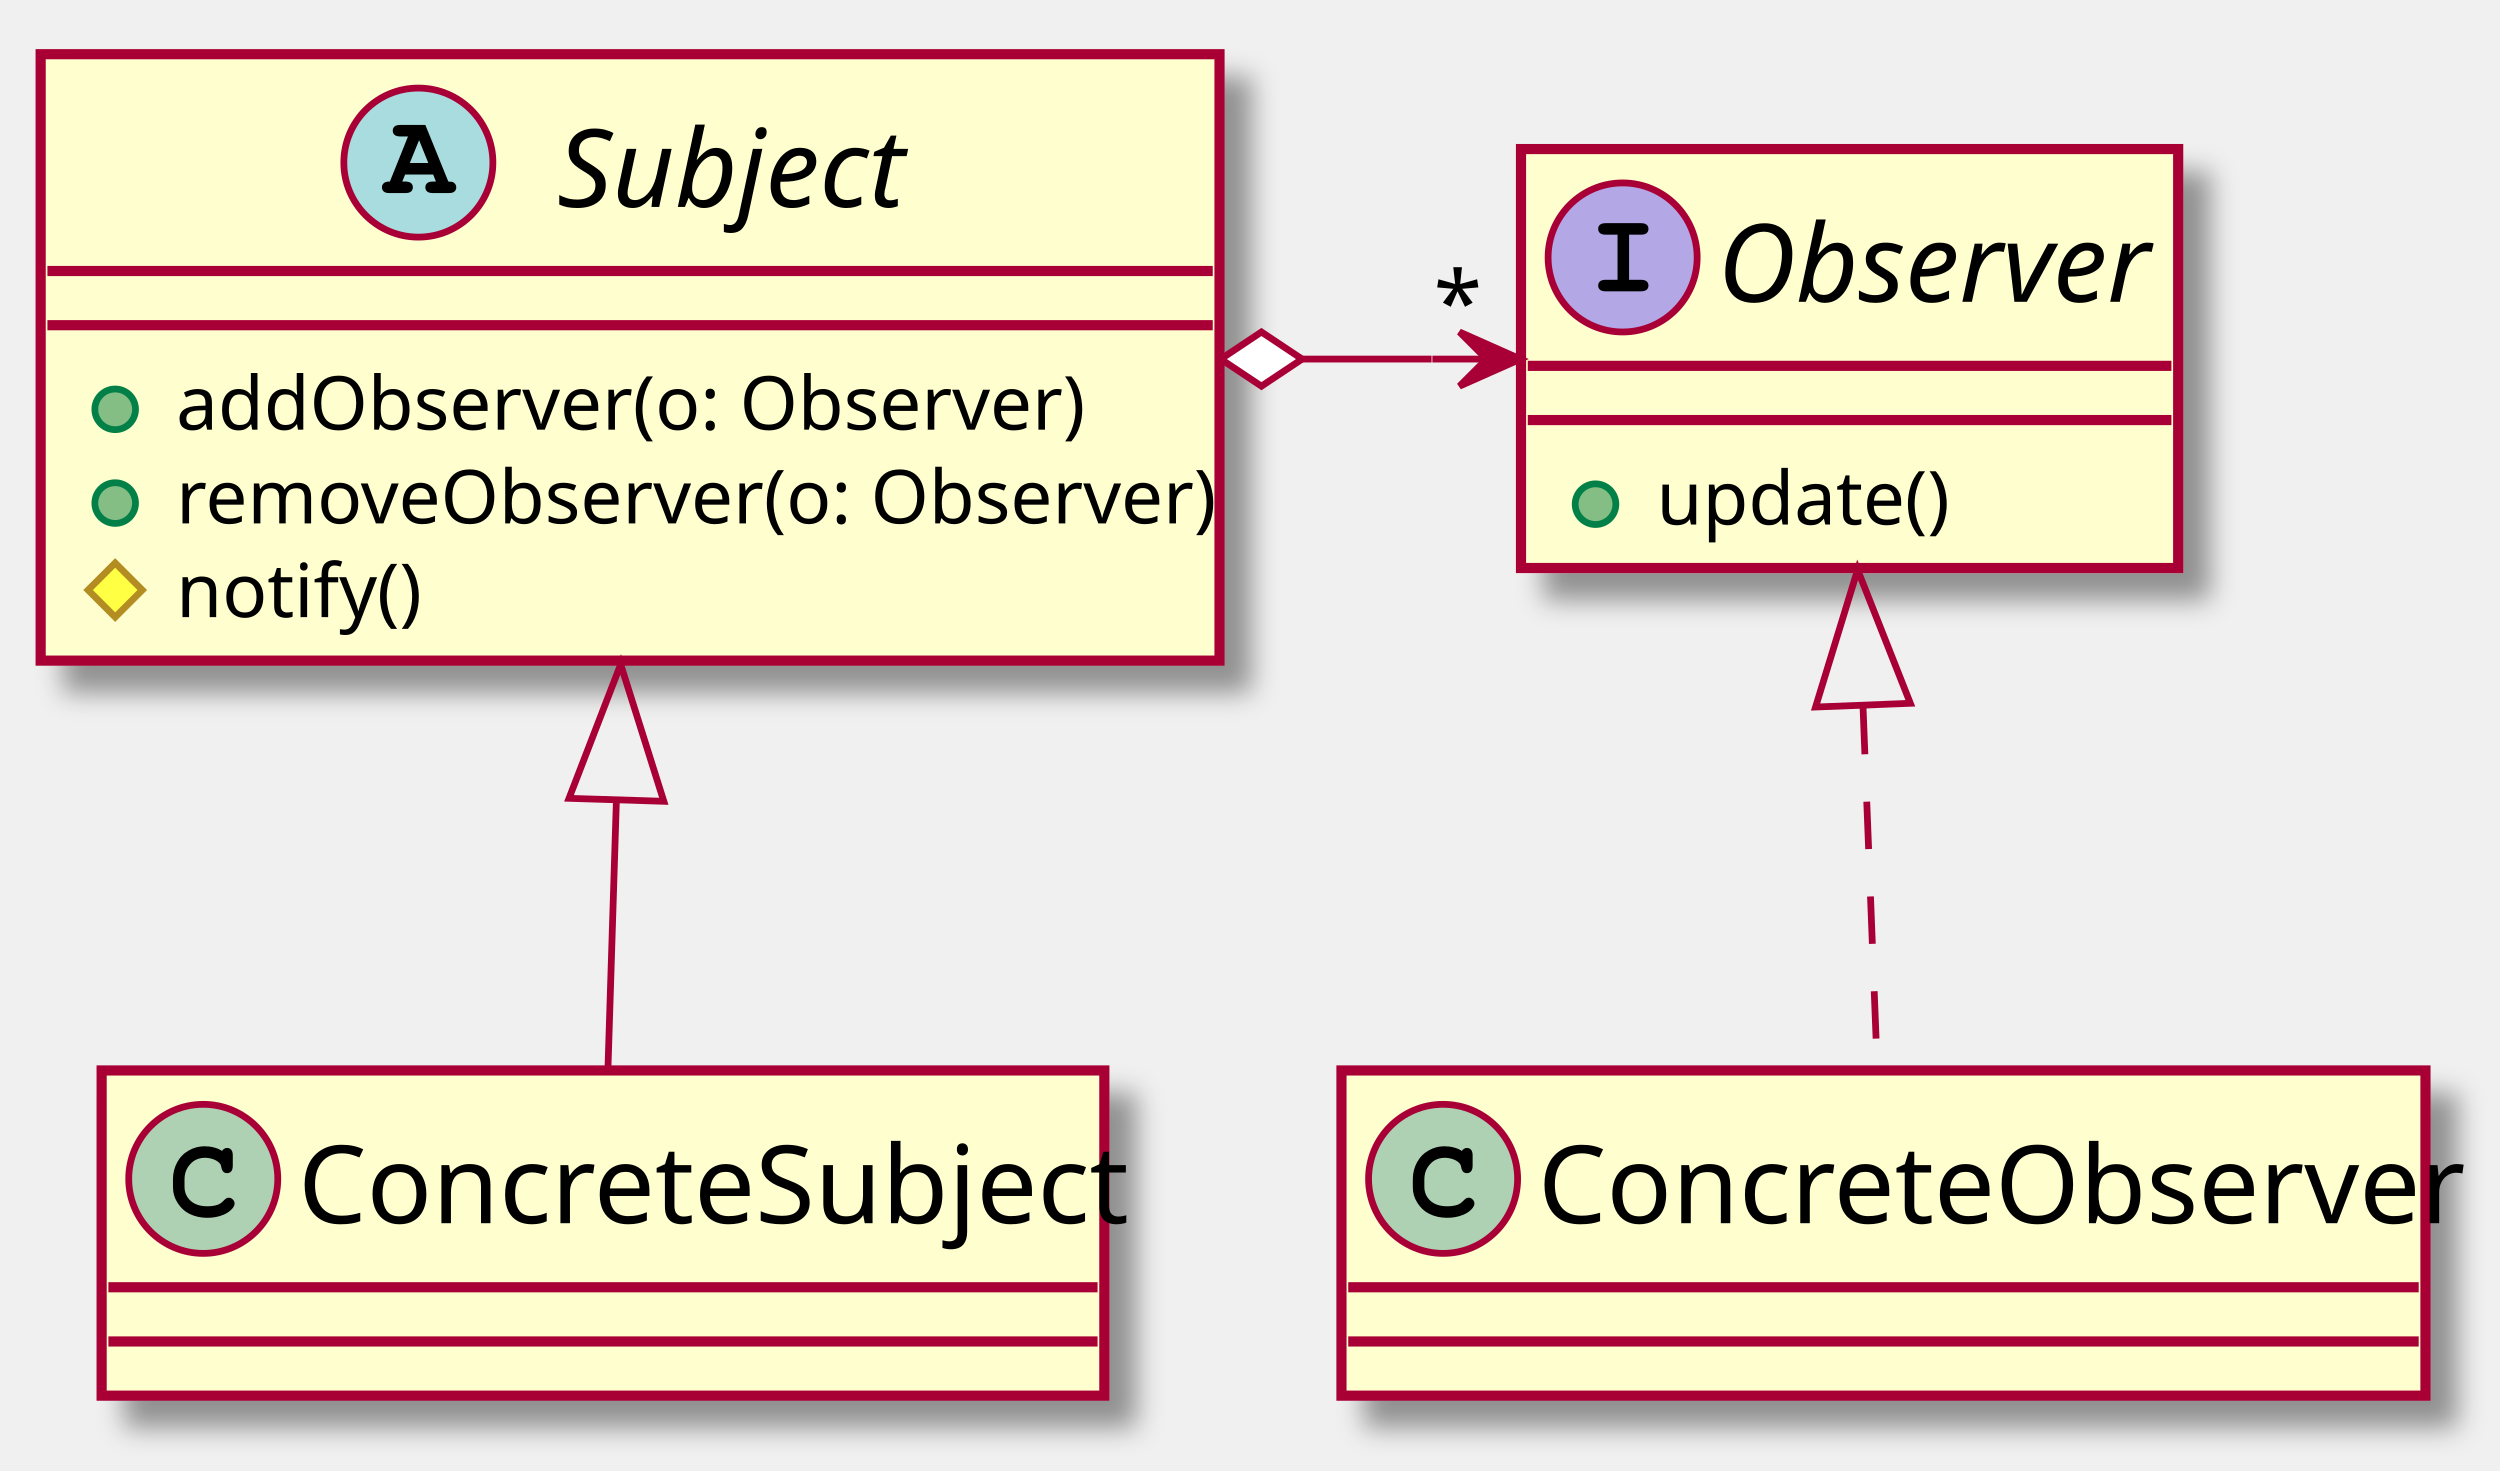
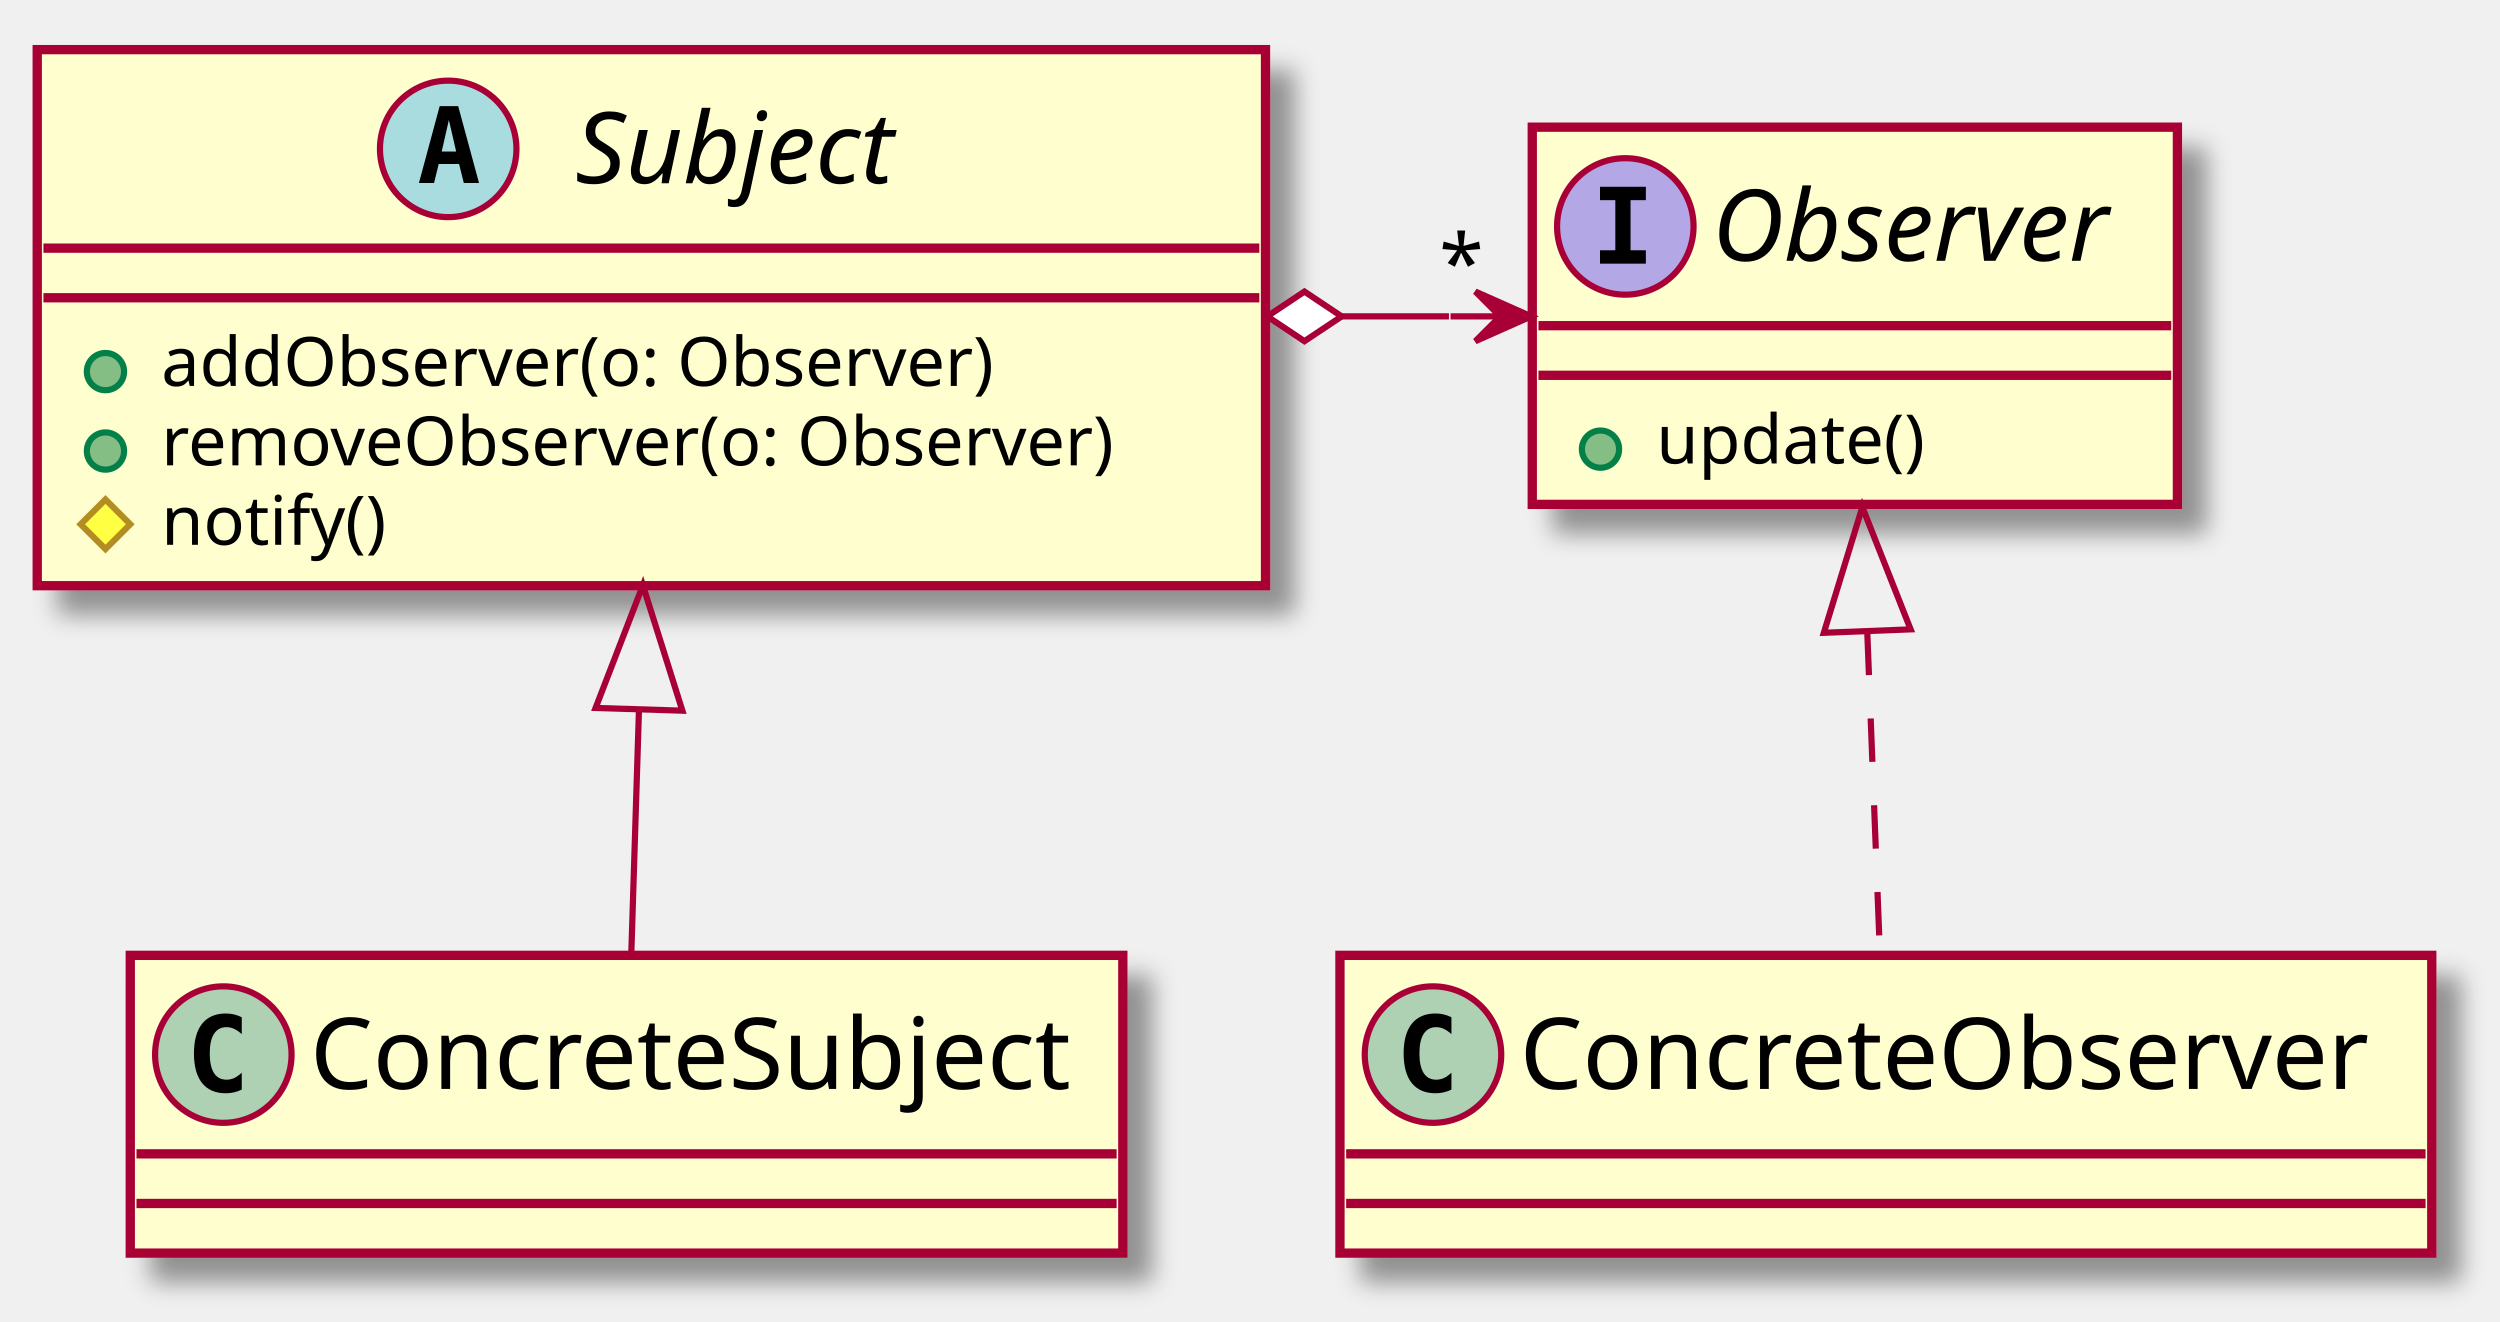
- <svg xmlns="http://www.w3.org/2000/svg" contentScriptType="application/ecmascript" contentStyleType="text/css" height="217px" preserveAspectRatio="none" style="width:369px;height:217px;" version="1.1" viewBox="0 0 369 217" width="369px" zoomAndPan="magnify">
+ <svg xmlns="http://www.w3.org/2000/svg" contentScriptType="application/ecmascript" contentStyleType="text/css" height="213px" preserveAspectRatio="none" style="width:403px;height:213px;" version="1.1" viewBox="0 0 403 213" width="403px" zoomAndPan="magnify">
  <defs>
    <filter height="300%" id="f12eozw5ifsq1m" width="300%" x="-1" y="-1">
      <feGaussianBlur result="blurOut" stdDeviation="2.0" />
      <feColorMatrix in="blurOut" result="blurOut2" type="matrix" values="0 0 0 0 0 0 0 0 0 0 0 0 0 0 0 0 0 0 .4 0" />
      <feOffset dx="4.0" dy="4.0" in="blurOut2" result="blurOut3" />
      <feBlend in="SourceGraphic" in2="blurOut3" mode="normal" />
    </filter>
  </defs>
  <g>
-     <rect fill="#FEFECE" filter="url(#f12eozw5ifsq1m)" height="89.508" id="Subject" style="stroke: #A80036; stroke-width: 1.5;" width="174" x="6" y="8" />
-     <ellipse cx="61.75" cy="24" fill="#A9DCDF" rx="11" ry="11" style="stroke: #A80036; stroke-width: 1.0;" />
-     <path d="M63.938,25.766 L59.797,25.766 L59.375,26.797 L59.797,26.797 Q60.406,26.797 60.672,27.031 Q60.938,27.266 60.938,27.656 Q60.938,28.031 60.672,28.266 Q60.406,28.5 59.797,28.5 L57.5,28.5 Q56.891,28.5 56.641,28.266 Q56.375,28.031 56.375,27.641 Q56.375,27.266 56.656,27.031 Q56.922,26.781 57.547,26.797 L60.219,20.141 L59.109,20.141 Q58.5,20.141 58.234,19.906 Q57.969,19.672 57.969,19.281 Q57.969,18.906 58.234,18.672 Q58.5,18.438 59.109,18.438 L62.781,18.438 L66.172,26.797 Q66.766,26.797 66.953,26.938 Q67.344,27.203 67.344,27.656 Q67.344,28.031 67.078,28.266 Q66.828,28.5 66.219,28.5 L63.922,28.5 Q63.312,28.5 63.047,28.266 Q62.781,28.031 62.781,27.641 Q62.781,27.266 63.047,27.031 Q63.312,26.797 63.922,26.797 L64.344,26.797 L63.938,25.766 Z M63.219,24.062 L61.859,20.688 L60.484,24.062 L63.219,24.062 Z " />
-     <text fill="#000000" font-family="sans-serif" font-size="16" font-style="italic" lengthAdjust="spacingAndGlyphs" textLength="54" x="82.25" y="30.547">Subject</text>
-     <line style="stroke: #A80036; stroke-width: 1.5;" x1="7" x2="179" y1="40" y2="40" />
-     <line style="stroke: #A80036; stroke-width: 1.5;" x1="7" x2="179" y1="48" y2="48" />
-     <ellipse cx="17" cy="60.418" fill="#84BE84" rx="3" ry="3" style="stroke: #038048; stroke-width: 1.0;" />
-     <text fill="#000000" font-family="sans-serif" font-size="11" lengthAdjust="spacingAndGlyphs" textLength="130" x="26" y="63.419">addObserver(o: Observer)</text>
-     <ellipse cx="17" cy="74.254" fill="#84BE84" rx="3" ry="3" style="stroke: #038048; stroke-width: 1.0;" />
-     <text fill="#000000" font-family="sans-serif" font-size="11" lengthAdjust="spacingAndGlyphs" textLength="148" x="26" y="77.255">removeObserver(o: Observer)</text>
-     <polygon fill="#FFFF44" points="17,83.09,21,87.09,17,91.09,13,87.09" style="stroke: #B38D22; stroke-width: 1.0;" />
-     <text fill="#000000" font-family="sans-serif" font-size="11" lengthAdjust="spacingAndGlyphs" textLength="35" x="26" y="91.091">notify()</text>
-     <rect fill="#FEFECE" filter="url(#f12eozw5ifsq1m)" height="61.836" id="Observer" style="stroke: #A80036; stroke-width: 1.5;" width="97" x="224.5" y="22" />
-     <ellipse cx="239.5" cy="38" fill="#B4A7E5" rx="11" ry="11" style="stroke: #A80036; stroke-width: 1.0;" />
-     <path d="M240.453,34.641 L240.453,41.297 L242.172,41.297 Q242.781,41.297 243.047,41.531 Q243.312,41.766 243.312,42.156 Q243.312,42.531 243.047,42.766 Q242.781,43 242.172,43 L237.031,43 Q236.422,43 236.156,42.766 Q235.891,42.531 235.891,42.141 Q235.891,41.766 236.156,41.531 Q236.422,41.297 237.031,41.297 L238.75,41.297 L238.75,34.641 L237.031,34.641 Q236.422,34.641 236.156,34.406 Q235.891,34.172 235.891,33.781 Q235.891,33.406 236.156,33.172 Q236.422,32.938 237.031,32.938 L242.172,32.938 Q242.781,32.938 243.047,33.172 Q243.312,33.406 243.312,33.781 Q243.312,34.172 243.047,34.406 Q242.781,34.641 242.172,34.641 L240.453,34.641 Z " />
-     <text fill="#000000" font-family="sans-serif" font-size="16" font-style="italic" lengthAdjust="spacingAndGlyphs" textLength="65" x="253.5" y="44.547">Observer</text>
-     <line style="stroke: #A80036; stroke-width: 1.5;" x1="225.5" x2="320.5" y1="54" y2="54" />
-     <line style="stroke: #A80036; stroke-width: 1.5;" x1="225.5" x2="320.5" y1="62" y2="62" />
-     <ellipse cx="235.5" cy="74.418" fill="#84BE84" rx="3" ry="3" style="stroke: #038048; stroke-width: 1.0;" />
-     <text fill="#000000" font-family="sans-serif" font-size="11" lengthAdjust="spacingAndGlyphs" textLength="41" x="244.5" y="77.419">update()</text>
-     <rect fill="#FEFECE" filter="url(#f12eozw5ifsq1m)" height="48" id="ConcreteSubject" style="stroke: #A80036; stroke-width: 1.5;" width="148" x="15" y="158" />
-     <ellipse cx="30" cy="174" fill="#ADD1B2" rx="11" ry="11" style="stroke: #A80036; stroke-width: 1.0;" />
-     <path d="M32.766,169.875 Q32.922,169.656 33.109,169.547 Q33.297,169.438 33.516,169.438 Q33.891,169.438 34.125,169.703 Q34.359,169.953 34.359,170.562 L34.359,172.016 Q34.359,172.625 34.125,172.891 Q33.891,173.156 33.516,173.156 Q33.172,173.156 32.969,172.953 Q32.766,172.766 32.656,172.25 Q32.609,171.891 32.422,171.703 Q32.094,171.328 31.484,171.109 Q30.875,170.891 30.25,170.891 Q29.484,170.891 28.844,171.219 Q28.219,171.547 27.719,172.297 Q27.234,173.047 27.234,174.078 L27.234,175.172 Q27.234,176.406 28.125,177.234 Q29.016,178.047 30.609,178.047 Q31.547,178.047 32.203,177.797 Q32.594,177.641 33.016,177.203 Q33.281,176.938 33.422,176.859 Q33.578,176.781 33.781,176.781 Q34.109,176.781 34.359,177.047 Q34.625,177.297 34.625,177.641 Q34.625,177.984 34.281,178.391 Q33.781,178.969 32.984,179.297 Q31.906,179.75 30.609,179.75 Q29.094,179.75 27.891,179.125 Q26.906,178.625 26.219,177.562 Q25.531,176.484 25.531,175.203 L25.531,174.047 Q25.531,172.719 26.141,171.578 Q26.766,170.422 27.859,169.812 Q28.953,169.188 30.188,169.188 Q30.922,169.188 31.562,169.359 Q32.219,169.516 32.766,169.875 Z " />
-     <text fill="#000000" font-family="sans-serif" font-size="16" lengthAdjust="spacingAndGlyphs" textLength="116" x="44" y="180.547">ConcreteSubject</text>
-     <line style="stroke: #A80036; stroke-width: 1.5;" x1="16" x2="162" y1="190" y2="190" />
-     <line style="stroke: #A80036; stroke-width: 1.5;" x1="16" x2="162" y1="198" y2="198" />
-     <rect fill="#FEFECE" filter="url(#f12eozw5ifsq1m)" height="48" id="ConcreteObserver" style="stroke: #A80036; stroke-width: 1.5;" width="160" x="198" y="158" />
-     <ellipse cx="213" cy="174" fill="#ADD1B2" rx="11" ry="11" style="stroke: #A80036; stroke-width: 1.0;" />
-     <path d="M215.766,169.875 Q215.922,169.656 216.109,169.547 Q216.297,169.438 216.516,169.438 Q216.891,169.438 217.125,169.703 Q217.359,169.953 217.359,170.562 L217.359,172.016 Q217.359,172.625 217.125,172.891 Q216.891,173.156 216.516,173.156 Q216.172,173.156 215.969,172.953 Q215.766,172.766 215.656,172.25 Q215.609,171.891 215.422,171.703 Q215.094,171.328 214.484,171.109 Q213.875,170.891 213.25,170.891 Q212.484,170.891 211.844,171.219 Q211.219,171.547 210.719,172.297 Q210.234,173.047 210.234,174.078 L210.234,175.172 Q210.234,176.406 211.125,177.234 Q212.016,178.047 213.609,178.047 Q214.547,178.047 215.203,177.797 Q215.594,177.641 216.016,177.203 Q216.281,176.938 216.422,176.859 Q216.578,176.781 216.781,176.781 Q217.109,176.781 217.359,177.047 Q217.625,177.297 217.625,177.641 Q217.625,177.984 217.281,178.391 Q216.781,178.969 215.984,179.297 Q214.906,179.75 213.609,179.75 Q212.094,179.75 210.891,179.125 Q209.906,178.625 209.219,177.562 Q208.531,176.484 208.531,175.203 L208.531,174.047 Q208.531,172.719 209.141,171.578 Q209.766,170.422 210.859,169.812 Q211.953,169.188 213.188,169.188 Q213.922,169.188 214.562,169.359 Q215.219,169.516 215.766,169.875 Z " />
-     <text fill="#000000" font-family="sans-serif" font-size="16" lengthAdjust="spacingAndGlyphs" textLength="128" x="227" y="180.547">ConcreteObserver</text>
-     <line style="stroke: #A80036; stroke-width: 1.5;" x1="199" x2="357" y1="190" y2="190" />
-     <line style="stroke: #A80036; stroke-width: 1.5;" x1="199" x2="357" y1="198" y2="198" />
-     <path d="M192.188,53 C192.188,53 205.305,53 211.298,53 " fill="none" id="Subject-Observer" style="stroke: #A80036; stroke-width: 1.0;" />
-     <polygon fill="#A80036" points="224.418,53,215.418,49,219.418,53,215.418,57,224.418,53" style="stroke: #A80036; stroke-width: 1.0;" />
-     <line style="stroke: #A80036; stroke-width: 1.0;" x1="219.418" x2="211.418" y1="53" y2="53" />
-     <polygon fill="#FFFFFF" points="180.188,53,186.188,57,192.188,53,186.188,49,180.188,53" style="stroke: #A80036; stroke-width: 1.0;" />
-     <text fill="#000000" font-family="sans-serif" font-size="13" lengthAdjust="spacingAndGlyphs" textLength="5" x="211.596" y="49.31">*</text>
-     <path d="M90.971,118.411 C90.528,132.491 90.086,146.511 89.734,157.702 " fill="none" id="Subject-ConcreteSubject" style="stroke: #A80036; stroke-width: 1.0;" />
-     <polygon fill="none" points="83.986,117.832,91.612,98.062,97.979,118.272,83.986,117.832" style="stroke: #A80036; stroke-width: 1.0;" />
-     <path d="M274.982,104.337 C275.71,122.843 276.5,142.908 277.089,157.868 " fill="none" id="Observer-ConcreteObserver" style="stroke: #A80036; stroke-width: 1.0; stroke-dasharray: 7.0,7.0;" />
-     <polygon fill="none" points="267.977,104.357,274.185,84.097,281.966,103.806,267.977,104.357" style="stroke: #A80036; stroke-width: 1.0;" />
+     <rect fill="#FEFECE" filter="url(#f12eozw5ifsq1m)" height="86.414" id="Subject" style="stroke: #A80036; stroke-width: 1.5;" width="198" x="6" y="8" />
+     <ellipse cx="72.25" cy="24" fill="#A9DCDF" rx="11" ry="11" style="stroke: #A80036; stroke-width: 1.0;" />
+     <path d="M72.359,19.344 L71.203,24.422 L73.531,24.422 L72.359,19.344 Z M70.875,17.109 L73.859,17.109 L77.219,29.5 L74.766,29.5 L74,26.438 L70.719,26.438 L69.969,29.5 L67.531,29.5 L70.875,17.109 Z " />
+     <text fill="#000000" font-family="sans-serif" font-size="16" font-style="italic" lengthAdjust="spacingAndGlyphs" textLength="57" x="92.75" y="29.539">Subject</text>
+     <line style="stroke: #A80036; stroke-width: 1.5;" x1="7" x2="203" y1="40" y2="40" />
+     <line style="stroke: #A80036; stroke-width: 1.5;" x1="7" x2="203" y1="48" y2="48" />
+     <ellipse cx="17" cy="59.902" fill="#84BE84" rx="3" ry="3" style="stroke: #038048; stroke-width: 1.0;" />
+     <text fill="#000000" font-family="sans-serif" font-size="11" lengthAdjust="spacingAndGlyphs" textLength="150" x="26" y="62.21">addObserver(o: Observer)</text>
+     <ellipse cx="17" cy="72.707" fill="#84BE84" rx="3" ry="3" style="stroke: #038048; stroke-width: 1.0;" />
+     <text fill="#000000" font-family="sans-serif" font-size="11" lengthAdjust="spacingAndGlyphs" textLength="172" x="26" y="75.015">removeObserver(o: Observer)</text>
+     <polygon fill="#FFFF44" points="17,80.512,21,84.512,17,88.512,13,84.512" style="stroke: #B38D22; stroke-width: 1.0;" />
+     <text fill="#000000" font-family="sans-serif" font-size="11" lengthAdjust="spacingAndGlyphs" textLength="39" x="26" y="87.82">notify()</text>
+     <rect fill="#FEFECE" filter="url(#f12eozw5ifsq1m)" height="60.805" id="Observer" style="stroke: #A80036; stroke-width: 1.5;" width="104" x="247" y="20.5" />
+     <ellipse cx="262" cy="36.5" fill="#B4A7E5" rx="11" ry="11" style="stroke: #A80036; stroke-width: 1.0;" />
+     <path d="M257.922,32.266 L257.922,30.109 L265.312,30.109 L265.312,32.266 L262.844,32.266 L262.844,40.344 L265.312,40.344 L265.312,42.5 L257.922,42.5 L257.922,40.344 L260.391,40.344 L260.391,32.266 L257.922,32.266 Z " />
+     <text fill="#000000" font-family="sans-serif" font-size="16" font-style="italic" lengthAdjust="spacingAndGlyphs" textLength="72" x="276" y="42.039">Observer</text>
+     <line style="stroke: #A80036; stroke-width: 1.5;" x1="248" x2="350" y1="52.5" y2="52.5" />
+     <line style="stroke: #A80036; stroke-width: 1.5;" x1="248" x2="350" y1="60.5" y2="60.5" />
+     <ellipse cx="258" cy="72.402" fill="#84BE84" rx="3" ry="3" style="stroke: #038048; stroke-width: 1.0;" />
+     <text fill="#000000" font-family="sans-serif" font-size="11" lengthAdjust="spacingAndGlyphs" textLength="47" x="267" y="74.71">update()</text>
+     <rect fill="#FEFECE" filter="url(#f12eozw5ifsq1m)" height="48" id="ConcreteSubject" style="stroke: #A80036; stroke-width: 1.5;" width="160" x="21" y="154" />
+     <ellipse cx="36" cy="170" fill="#ADD1B2" rx="11" ry="11" style="stroke: #A80036; stroke-width: 1.0;" />
+     <path d="M38.969,175.641 Q38.391,175.938 37.75,176.078 Q37.109,176.234 36.406,176.234 Q33.906,176.234 32.578,174.594 Q31.266,172.938 31.266,169.812 Q31.266,166.688 32.578,165.031 Q33.906,163.375 36.406,163.375 Q37.109,163.375 37.75,163.531 Q38.406,163.688 38.969,163.984 L38.969,166.703 Q38.344,166.125 37.75,165.859 Q37.156,165.578 36.531,165.578 Q35.188,165.578 34.5,166.656 Q33.812,167.719 33.812,169.812 Q33.812,171.906 34.5,172.984 Q35.188,174.047 36.531,174.047 Q37.156,174.047 37.75,173.781 Q38.344,173.5 38.969,172.922 L38.969,175.641 Z " />
+     <text fill="#000000" font-family="sans-serif" font-size="16" lengthAdjust="spacingAndGlyphs" textLength="128" x="50" y="175.539">ConcreteSubject</text>
+     <line style="stroke: #A80036; stroke-width: 1.5;" x1="22" x2="180" y1="186" y2="186" />
+     <line style="stroke: #A80036; stroke-width: 1.5;" x1="22" x2="180" y1="194" y2="194" />
+     <rect fill="#FEFECE" filter="url(#f12eozw5ifsq1m)" height="48" id="ConcreteObserver" style="stroke: #A80036; stroke-width: 1.5;" width="176" x="216" y="154" />
+     <ellipse cx="231" cy="170" fill="#ADD1B2" rx="11" ry="11" style="stroke: #A80036; stroke-width: 1.0;" />
+     <path d="M233.969,175.641 Q233.391,175.938 232.75,176.078 Q232.109,176.234 231.406,176.234 Q228.906,176.234 227.578,174.594 Q226.266,172.938 226.266,169.812 Q226.266,166.688 227.578,165.031 Q228.906,163.375 231.406,163.375 Q232.109,163.375 232.75,163.531 Q233.406,163.688 233.969,163.984 L233.969,166.703 Q233.344,166.125 232.75,165.859 Q232.156,165.578 231.531,165.578 Q230.188,165.578 229.5,166.656 Q228.812,167.719 228.812,169.812 Q228.812,171.906 229.5,172.984 Q230.188,174.047 231.531,174.047 Q232.156,174.047 232.75,173.781 Q233.344,173.5 233.969,172.922 L233.969,175.641 Z " />
+     <text fill="#000000" font-family="sans-serif" font-size="16" lengthAdjust="spacingAndGlyphs" textLength="144" x="245" y="175.539">ConcreteObserver</text>
+     <line style="stroke: #A80036; stroke-width: 1.5;" x1="217" x2="391" y1="186" y2="186" />
+     <line style="stroke: #A80036; stroke-width: 1.5;" x1="217" x2="391" y1="194" y2="194" />
+     <path d="M216.273,51 C216.273,51 228.237,51 233.57,51 " fill="none" id="Subject-Observer" style="stroke: #A80036; stroke-width: 1.0;" />
+     <polygon fill="#A80036" points="246.826,51,237.826,47,241.826,51,237.826,55,246.826,51" style="stroke: #A80036; stroke-width: 1.0;" />
+     <line style="stroke: #A80036; stroke-width: 1.0;" x1="241.826" x2="233.826" y1="51" y2="51" />
+     <polygon fill="#FFFFFF" points="204.273,51,210.273,55,216.273,51,210.273,47,204.273,51" style="stroke: #A80036; stroke-width: 1.0;" />
+     <text fill="#000000" font-family="sans-serif" font-size="13" lengthAdjust="spacingAndGlyphs" textLength="7" x="231.997" y="47.035">*</text>
+     <path d="M103,114.504 C102.56,128.473 102.12,142.443 101.765,153.708 " fill="none" id="Subject-ConcreteSubject" style="stroke: #A80036; stroke-width: 1.0;" />
+     <polygon fill="none" points="96.008,114.121,103.635,94.351,110.001,114.561,96.008,114.121" style="stroke: #A80036; stroke-width: 1.0;" />
+     <path d="M301.001,101.826 C301.709,119.796 302.471,139.177 303.051,153.893 " fill="none" id="Observer-ConcreteObserver" style="stroke: #A80036; stroke-width: 1.0; stroke-dasharray: 7.0,7.0;" />
+     <polygon fill="none" points="294.003,102.003,300.21,81.743,307.992,101.452,294.003,102.003" style="stroke: #A80036; stroke-width: 1.0;" />
  </g>
</svg>
